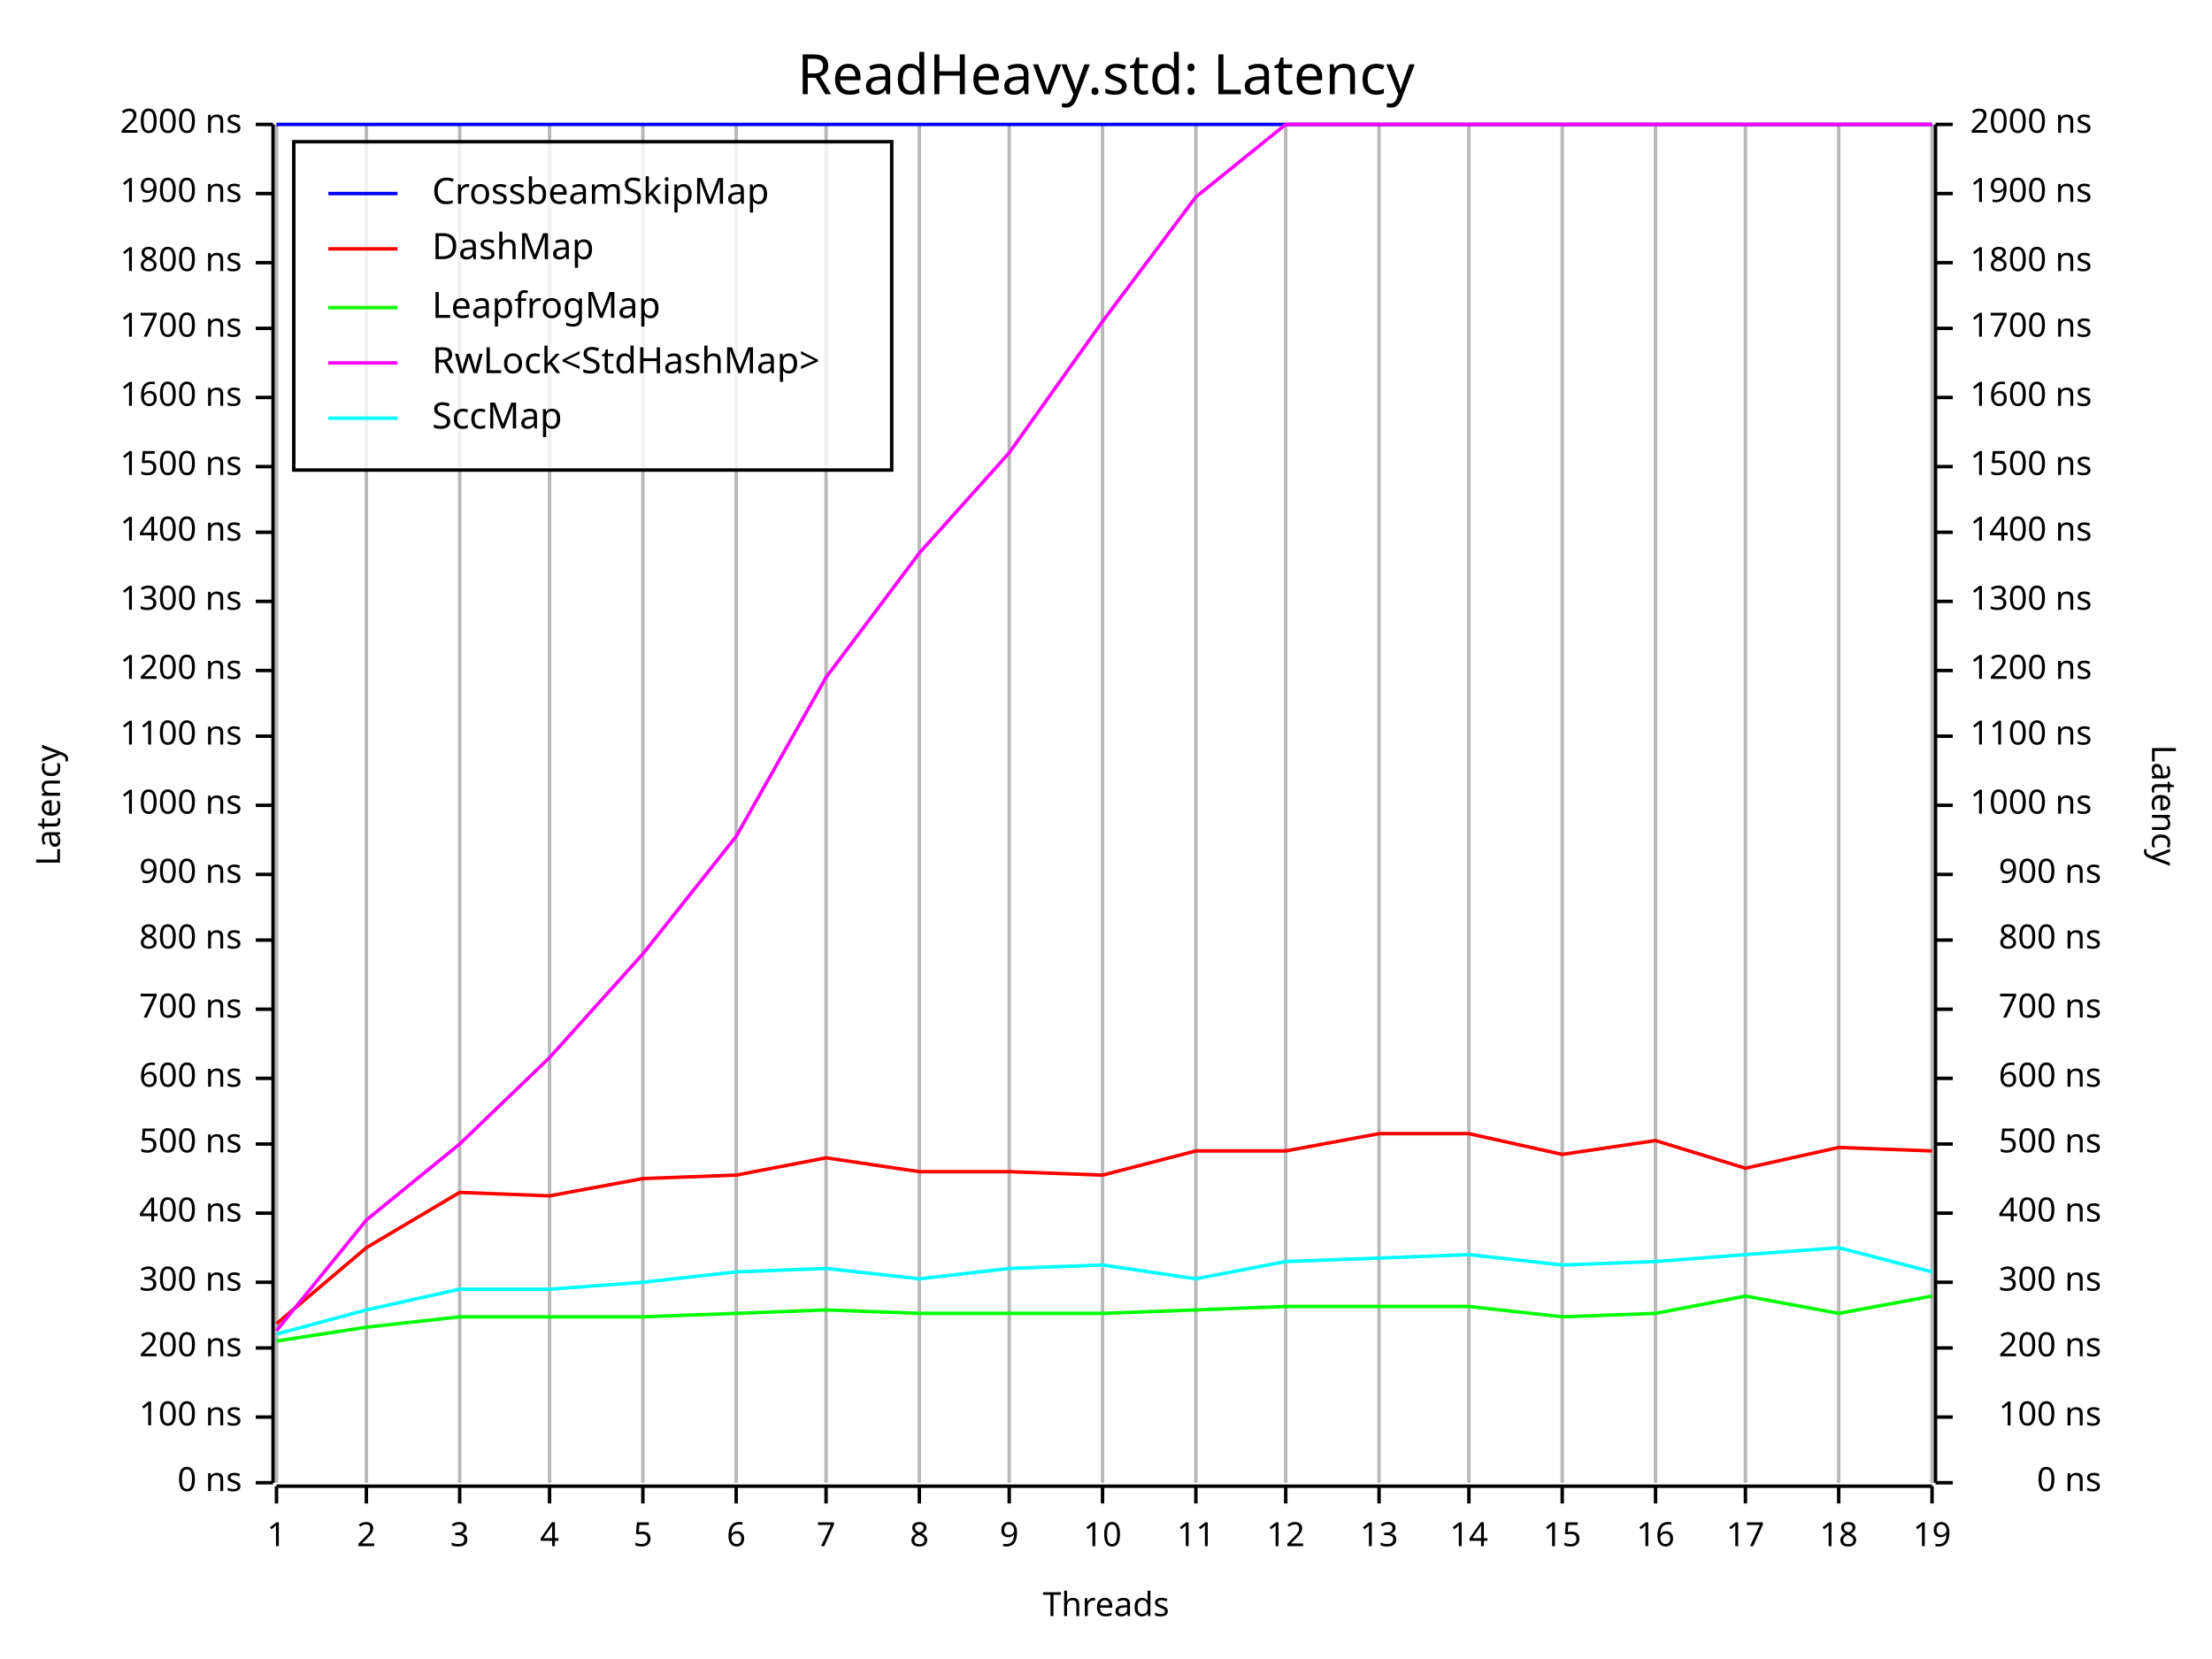
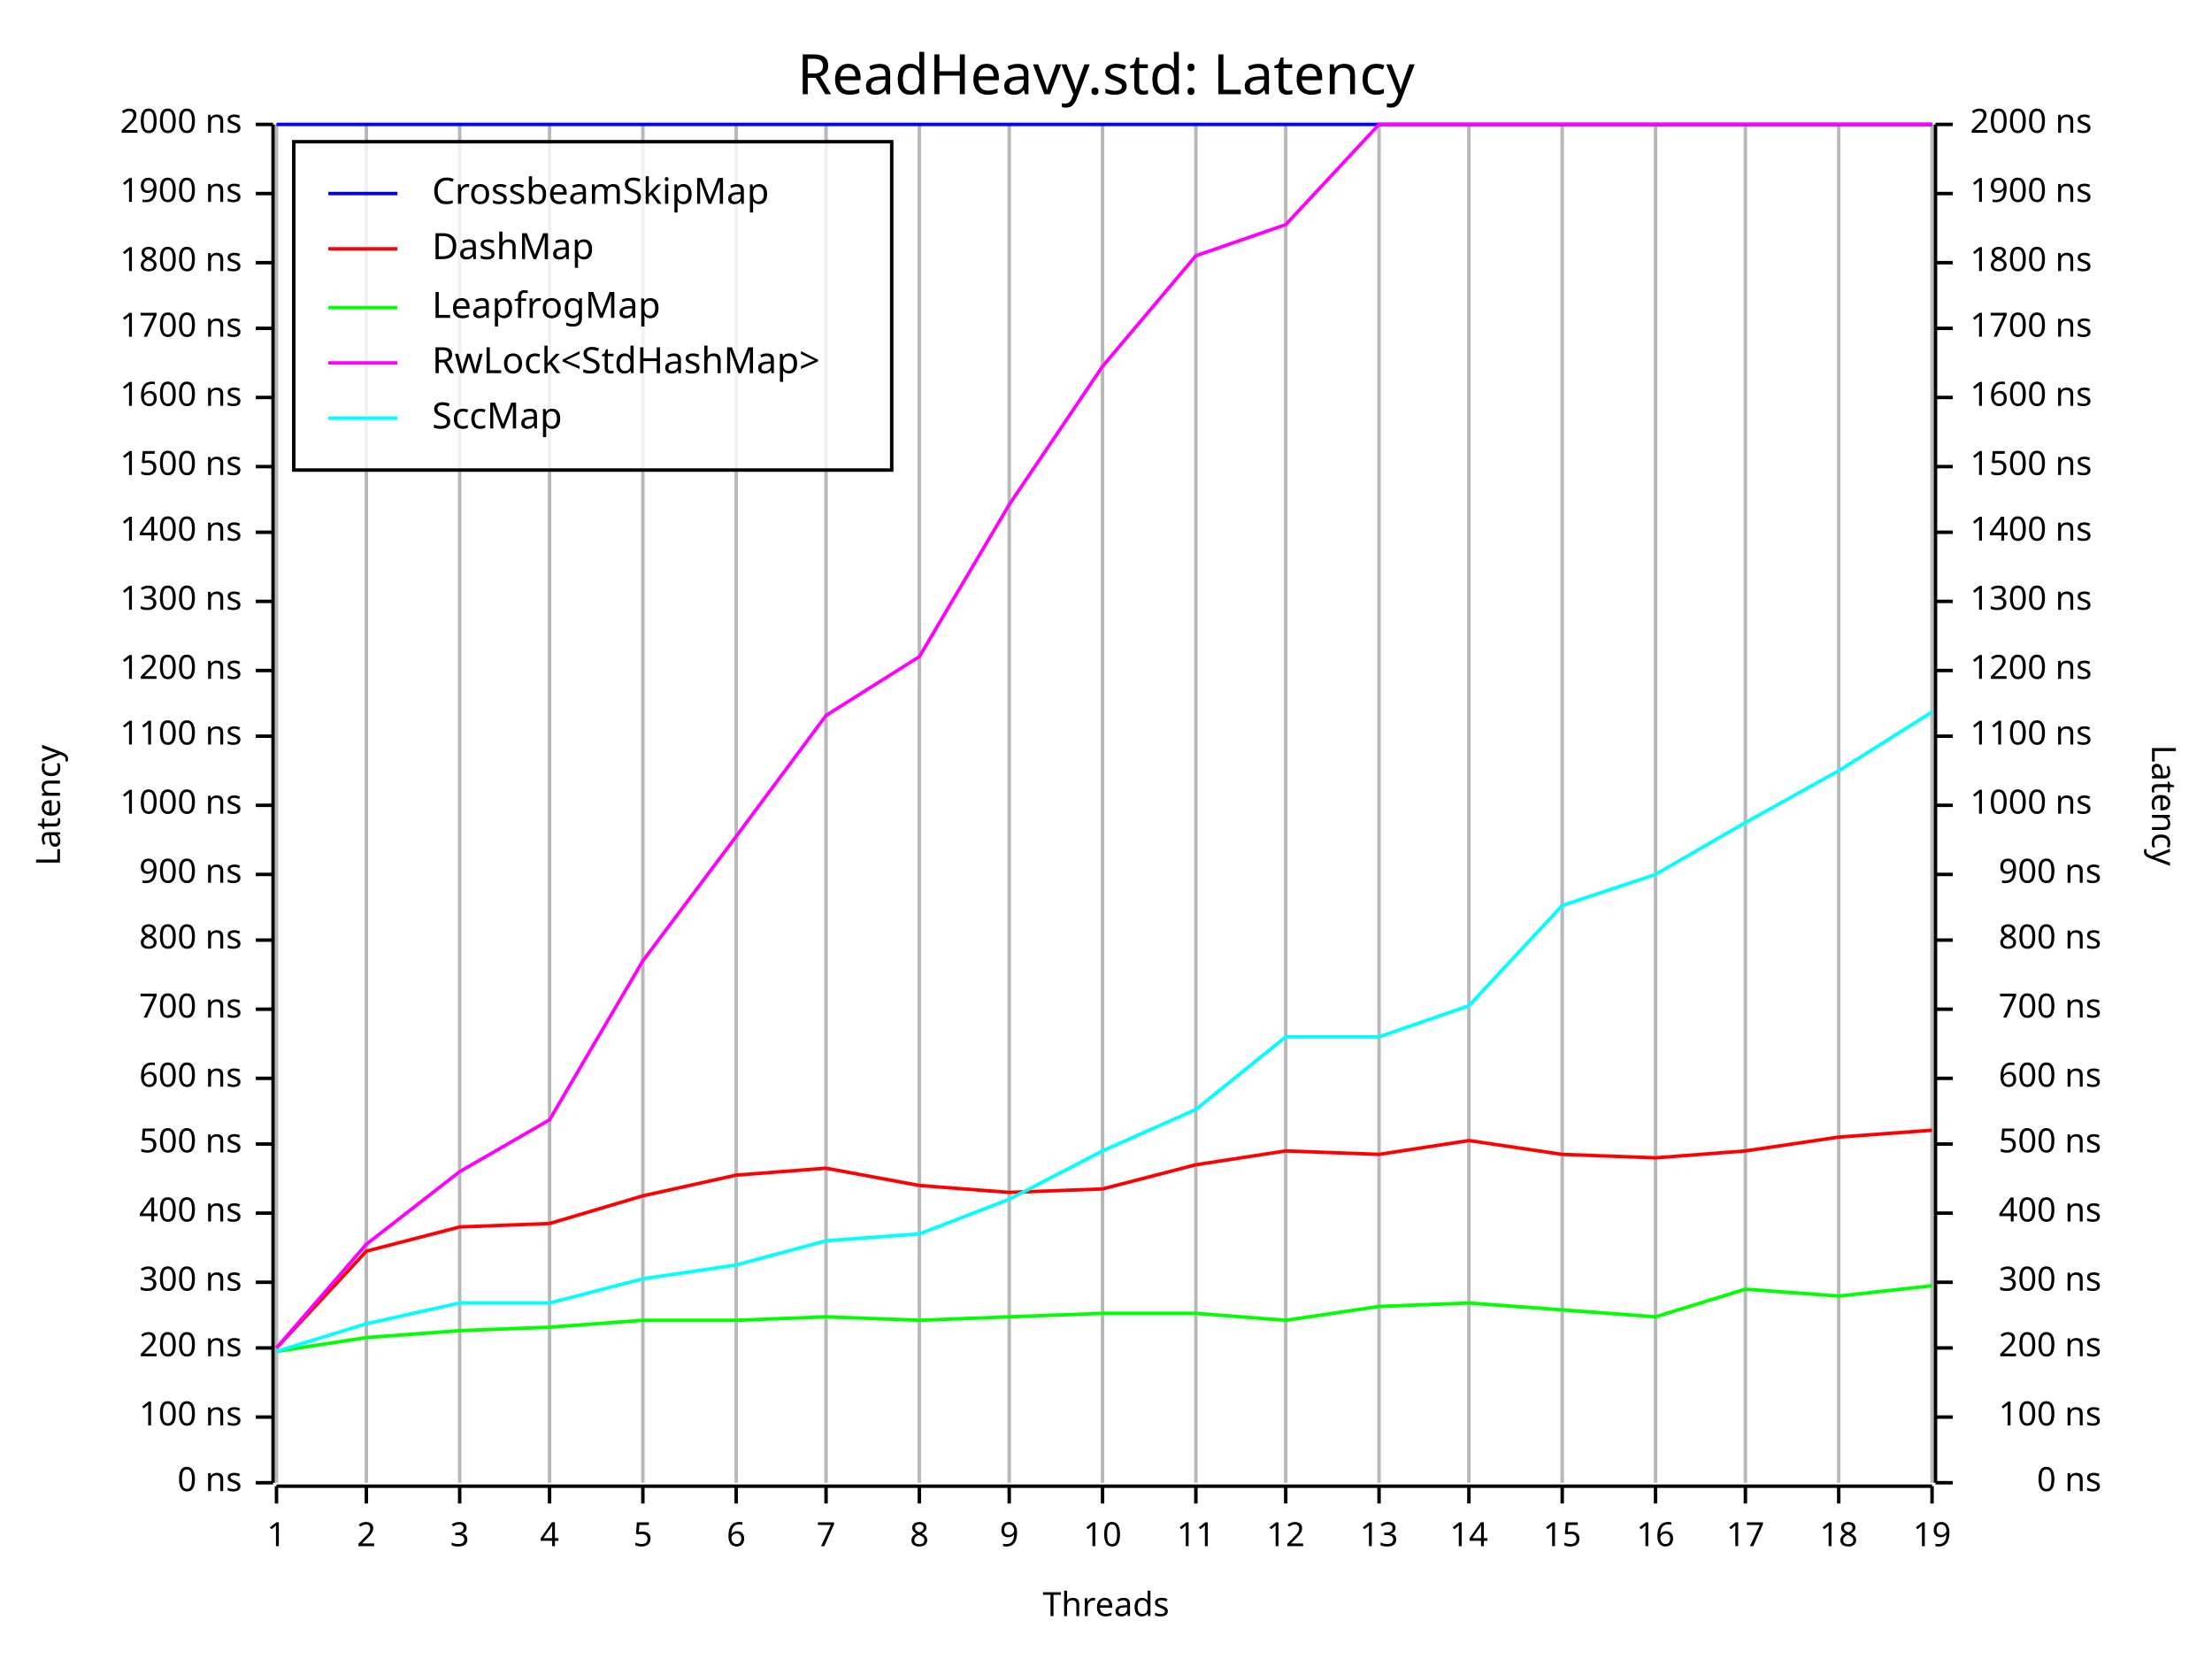
<svg xmlns="http://www.w3.org/2000/svg" width="640" height="480" viewBox="0 0 640 480">
  <rect x="0" y="0" width="640" height="480" opacity="1" fill="#FFFFFF" stroke="none" />
  <text x="320" y="15" dy="0.76em" text-anchor="middle" font-family="Fira Code" font-size="16.129" opacity="1" fill="#000000">
ReadHeavy.std: Latency
</text>
  <line opacity="0.1" stroke="#000000" stroke-width="1" x1="80" y1="429" x2="80" y2="36" />
  <line opacity="0.1" stroke="#000000" stroke-width="1" x1="106" y1="429" x2="106" y2="36" />
  <line opacity="0.1" stroke="#000000" stroke-width="1" x1="133" y1="429" x2="133" y2="36" />
  <line opacity="0.1" stroke="#000000" stroke-width="1" x1="159" y1="429" x2="159" y2="36" />
  <line opacity="0.1" stroke="#000000" stroke-width="1" x1="186" y1="429" x2="186" y2="36" />
  <line opacity="0.1" stroke="#000000" stroke-width="1" x1="213" y1="429" x2="213" y2="36" />
  <line opacity="0.1" stroke="#000000" stroke-width="1" x1="239" y1="429" x2="239" y2="36" />
  <line opacity="0.1" stroke="#000000" stroke-width="1" x1="266" y1="429" x2="266" y2="36" />
  <line opacity="0.1" stroke="#000000" stroke-width="1" x1="292" y1="429" x2="292" y2="36" />
  <line opacity="0.1" stroke="#000000" stroke-width="1" x1="319" y1="429" x2="319" y2="36" />
  <line opacity="0.1" stroke="#000000" stroke-width="1" x1="346" y1="429" x2="346" y2="36" />
  <line opacity="0.1" stroke="#000000" stroke-width="1" x1="372" y1="429" x2="372" y2="36" />
  <line opacity="0.1" stroke="#000000" stroke-width="1" x1="399" y1="429" x2="399" y2="36" />
  <line opacity="0.1" stroke="#000000" stroke-width="1" x1="425" y1="429" x2="425" y2="36" />
  <line opacity="0.1" stroke="#000000" stroke-width="1" x1="452" y1="429" x2="452" y2="36" />
  <line opacity="0.1" stroke="#000000" stroke-width="1" x1="479" y1="429" x2="479" y2="36" />
  <line opacity="0.1" stroke="#000000" stroke-width="1" x1="505" y1="429" x2="505" y2="36" />
  <line opacity="0.1" stroke="#000000" stroke-width="1" x1="532" y1="429" x2="532" y2="36" />
  <line opacity="0.1" stroke="#000000" stroke-width="1" x1="559" y1="429" x2="559" y2="36" />
  <text x="10" y="233" dy="0.76em" text-anchor="middle" font-family="sans-serif" font-size="9.677" opacity="1" fill="#000000" transform="rotate(270, 10, 233)">
Latency
</text>
  <text x="320" y="470" dy="-0.5ex" text-anchor="middle" font-family="sans-serif" font-size="9.677" opacity="1" fill="#000000">
Threads
</text>
  <text x="630" y="233" dy="0.76em" text-anchor="middle" font-family="sans-serif" font-size="9.677" opacity="1" fill="#000000" transform="rotate(90, 630, 233)">
Latency
</text>
  <line opacity="0.2" stroke="#000000" stroke-width="1" x1="80" y1="429" x2="80" y2="36" />
  <line opacity="0.2" stroke="#000000" stroke-width="1" x1="106" y1="429" x2="106" y2="36" />
  <line opacity="0.2" stroke="#000000" stroke-width="1" x1="133" y1="429" x2="133" y2="36" />
  <line opacity="0.2" stroke="#000000" stroke-width="1" x1="159" y1="429" x2="159" y2="36" />
  <line opacity="0.2" stroke="#000000" stroke-width="1" x1="186" y1="429" x2="186" y2="36" />
  <line opacity="0.2" stroke="#000000" stroke-width="1" x1="213" y1="429" x2="213" y2="36" />
  <line opacity="0.2" stroke="#000000" stroke-width="1" x1="239" y1="429" x2="239" y2="36" />
  <line opacity="0.2" stroke="#000000" stroke-width="1" x1="266" y1="429" x2="266" y2="36" />
  <line opacity="0.2" stroke="#000000" stroke-width="1" x1="292" y1="429" x2="292" y2="36" />
  <line opacity="0.2" stroke="#000000" stroke-width="1" x1="319" y1="429" x2="319" y2="36" />
  <line opacity="0.2" stroke="#000000" stroke-width="1" x1="346" y1="429" x2="346" y2="36" />
  <line opacity="0.2" stroke="#000000" stroke-width="1" x1="372" y1="429" x2="372" y2="36" />
  <line opacity="0.2" stroke="#000000" stroke-width="1" x1="399" y1="429" x2="399" y2="36" />
  <line opacity="0.2" stroke="#000000" stroke-width="1" x1="425" y1="429" x2="425" y2="36" />
  <line opacity="0.2" stroke="#000000" stroke-width="1" x1="452" y1="429" x2="452" y2="36" />
  <line opacity="0.2" stroke="#000000" stroke-width="1" x1="479" y1="429" x2="479" y2="36" />
  <line opacity="0.2" stroke="#000000" stroke-width="1" x1="505" y1="429" x2="505" y2="36" />
  <line opacity="0.2" stroke="#000000" stroke-width="1" x1="532" y1="429" x2="532" y2="36" />
  <line opacity="0.2" stroke="#000000" stroke-width="1" x1="559" y1="429" x2="559" y2="36" />
  <polyline fill="none" opacity="1" stroke="#000000" stroke-width="1" points="79,36 79,429 " />
  <text x="70" y="429" dy="0.5ex" text-anchor="end" font-family="sans-serif" font-size="9.677" opacity="1" fill="#000000">
0 ns
</text>
  <polyline fill="none" opacity="1" stroke="#000000" stroke-width="1" points="74,429 79,429 " />
  <text x="70" y="410" dy="0.5ex" text-anchor="end" font-family="sans-serif" font-size="9.677" opacity="1" fill="#000000">
100 ns
</text>
  <polyline fill="none" opacity="1" stroke="#000000" stroke-width="1" points="74,410 79,410 " />
  <text x="70" y="390" dy="0.5ex" text-anchor="end" font-family="sans-serif" font-size="9.677" opacity="1" fill="#000000">
200 ns
</text>
  <polyline fill="none" opacity="1" stroke="#000000" stroke-width="1" points="74,390 79,390 " />
  <text x="70" y="371" dy="0.5ex" text-anchor="end" font-family="sans-serif" font-size="9.677" opacity="1" fill="#000000">
300 ns
</text>
  <polyline fill="none" opacity="1" stroke="#000000" stroke-width="1" points="74,371 79,371 " />
  <text x="70" y="351" dy="0.5ex" text-anchor="end" font-family="sans-serif" font-size="9.677" opacity="1" fill="#000000">
400 ns
</text>
  <polyline fill="none" opacity="1" stroke="#000000" stroke-width="1" points="74,351 79,351 " />
  <text x="70" y="331" dy="0.5ex" text-anchor="end" font-family="sans-serif" font-size="9.677" opacity="1" fill="#000000">
500 ns
</text>
  <polyline fill="none" opacity="1" stroke="#000000" stroke-width="1" points="74,331 79,331 " />
  <text x="70" y="312" dy="0.5ex" text-anchor="end" font-family="sans-serif" font-size="9.677" opacity="1" fill="#000000">
600 ns
</text>
  <polyline fill="none" opacity="1" stroke="#000000" stroke-width="1" points="74,312 79,312 " />
  <text x="70" y="292" dy="0.5ex" text-anchor="end" font-family="sans-serif" font-size="9.677" opacity="1" fill="#000000">
700 ns
</text>
  <polyline fill="none" opacity="1" stroke="#000000" stroke-width="1" points="74,292 79,292 " />
  <text x="70" y="272" dy="0.5ex" text-anchor="end" font-family="sans-serif" font-size="9.677" opacity="1" fill="#000000">
800 ns
</text>
  <polyline fill="none" opacity="1" stroke="#000000" stroke-width="1" points="74,272 79,272 " />
  <text x="70" y="253" dy="0.5ex" text-anchor="end" font-family="sans-serif" font-size="9.677" opacity="1" fill="#000000">
900 ns
</text>
  <polyline fill="none" opacity="1" stroke="#000000" stroke-width="1" points="74,253 79,253 " />
  <text x="70" y="233" dy="0.5ex" text-anchor="end" font-family="sans-serif" font-size="9.677" opacity="1" fill="#000000">
1000 ns
</text>
  <polyline fill="none" opacity="1" stroke="#000000" stroke-width="1" points="74,233 79,233 " />
  <text x="70" y="213" dy="0.5ex" text-anchor="end" font-family="sans-serif" font-size="9.677" opacity="1" fill="#000000">
1100 ns
</text>
  <polyline fill="none" opacity="1" stroke="#000000" stroke-width="1" points="74,213 79,213 " />
  <text x="70" y="194" dy="0.5ex" text-anchor="end" font-family="sans-serif" font-size="9.677" opacity="1" fill="#000000">
1200 ns
</text>
  <polyline fill="none" opacity="1" stroke="#000000" stroke-width="1" points="74,194 79,194 " />
  <text x="70" y="174" dy="0.5ex" text-anchor="end" font-family="sans-serif" font-size="9.677" opacity="1" fill="#000000">
1300 ns
</text>
  <polyline fill="none" opacity="1" stroke="#000000" stroke-width="1" points="74,174 79,174 " />
  <text x="70" y="154" dy="0.5ex" text-anchor="end" font-family="sans-serif" font-size="9.677" opacity="1" fill="#000000">
1400 ns
</text>
  <polyline fill="none" opacity="1" stroke="#000000" stroke-width="1" points="74,154 79,154 " />
  <text x="70" y="135" dy="0.5ex" text-anchor="end" font-family="sans-serif" font-size="9.677" opacity="1" fill="#000000">
1500 ns
</text>
  <polyline fill="none" opacity="1" stroke="#000000" stroke-width="1" points="74,135 79,135 " />
  <text x="70" y="115" dy="0.5ex" text-anchor="end" font-family="sans-serif" font-size="9.677" opacity="1" fill="#000000">
1600 ns
</text>
  <polyline fill="none" opacity="1" stroke="#000000" stroke-width="1" points="74,115 79,115 " />
  <text x="70" y="95" dy="0.5ex" text-anchor="end" font-family="sans-serif" font-size="9.677" opacity="1" fill="#000000">
1700 ns
</text>
  <polyline fill="none" opacity="1" stroke="#000000" stroke-width="1" points="74,95 79,95 " />
  <text x="70" y="76" dy="0.5ex" text-anchor="end" font-family="sans-serif" font-size="9.677" opacity="1" fill="#000000">
1800 ns
</text>
  <polyline fill="none" opacity="1" stroke="#000000" stroke-width="1" points="74,76 79,76 " />
  <text x="70" y="56" dy="0.5ex" text-anchor="end" font-family="sans-serif" font-size="9.677" opacity="1" fill="#000000">
1900 ns
</text>
  <polyline fill="none" opacity="1" stroke="#000000" stroke-width="1" points="74,56 79,56 " />
  <text x="70" y="36" dy="0.5ex" text-anchor="end" font-family="sans-serif" font-size="9.677" opacity="1" fill="#000000">
2000 ns
</text>
  <polyline fill="none" opacity="1" stroke="#000000" stroke-width="1" points="74,36 79,36 " />
  <polyline fill="none" opacity="1" stroke="#000000" stroke-width="1" points="80,430 559,430 " />
  <text x="80" y="440" dy="0.76em" text-anchor="middle" font-family="sans-serif" font-size="9.677" opacity="1" fill="#000000">
1
</text>
  <polyline fill="none" opacity="1" stroke="#000000" stroke-width="1" points="80,430 80,435 " />
  <text x="106" y="440" dy="0.76em" text-anchor="middle" font-family="sans-serif" font-size="9.677" opacity="1" fill="#000000">
2
</text>
  <polyline fill="none" opacity="1" stroke="#000000" stroke-width="1" points="106,430 106,435 " />
  <text x="133" y="440" dy="0.76em" text-anchor="middle" font-family="sans-serif" font-size="9.677" opacity="1" fill="#000000">
3
</text>
  <polyline fill="none" opacity="1" stroke="#000000" stroke-width="1" points="133,430 133,435 " />
  <text x="159" y="440" dy="0.76em" text-anchor="middle" font-family="sans-serif" font-size="9.677" opacity="1" fill="#000000">
4
</text>
  <polyline fill="none" opacity="1" stroke="#000000" stroke-width="1" points="159,430 159,435 " />
  <text x="186" y="440" dy="0.76em" text-anchor="middle" font-family="sans-serif" font-size="9.677" opacity="1" fill="#000000">
5
</text>
  <polyline fill="none" opacity="1" stroke="#000000" stroke-width="1" points="186,430 186,435 " />
  <text x="213" y="440" dy="0.76em" text-anchor="middle" font-family="sans-serif" font-size="9.677" opacity="1" fill="#000000">
6
</text>
  <polyline fill="none" opacity="1" stroke="#000000" stroke-width="1" points="213,430 213,435 " />
  <text x="239" y="440" dy="0.76em" text-anchor="middle" font-family="sans-serif" font-size="9.677" opacity="1" fill="#000000">
7
</text>
  <polyline fill="none" opacity="1" stroke="#000000" stroke-width="1" points="239,430 239,435 " />
  <text x="266" y="440" dy="0.76em" text-anchor="middle" font-family="sans-serif" font-size="9.677" opacity="1" fill="#000000">
8
</text>
  <polyline fill="none" opacity="1" stroke="#000000" stroke-width="1" points="266,430 266,435 " />
  <text x="292" y="440" dy="0.76em" text-anchor="middle" font-family="sans-serif" font-size="9.677" opacity="1" fill="#000000">
9
</text>
  <polyline fill="none" opacity="1" stroke="#000000" stroke-width="1" points="292,430 292,435 " />
  <text x="319" y="440" dy="0.76em" text-anchor="middle" font-family="sans-serif" font-size="9.677" opacity="1" fill="#000000">
10
</text>
  <polyline fill="none" opacity="1" stroke="#000000" stroke-width="1" points="319,430 319,435 " />
  <text x="346" y="440" dy="0.76em" text-anchor="middle" font-family="sans-serif" font-size="9.677" opacity="1" fill="#000000">
11
</text>
  <polyline fill="none" opacity="1" stroke="#000000" stroke-width="1" points="346,430 346,435 " />
  <text x="372" y="440" dy="0.76em" text-anchor="middle" font-family="sans-serif" font-size="9.677" opacity="1" fill="#000000">
12
</text>
  <polyline fill="none" opacity="1" stroke="#000000" stroke-width="1" points="372,430 372,435 " />
  <text x="399" y="440" dy="0.76em" text-anchor="middle" font-family="sans-serif" font-size="9.677" opacity="1" fill="#000000">
13
</text>
  <polyline fill="none" opacity="1" stroke="#000000" stroke-width="1" points="399,430 399,435 " />
  <text x="425" y="440" dy="0.76em" text-anchor="middle" font-family="sans-serif" font-size="9.677" opacity="1" fill="#000000">
14
</text>
  <polyline fill="none" opacity="1" stroke="#000000" stroke-width="1" points="425,430 425,435 " />
  <text x="452" y="440" dy="0.76em" text-anchor="middle" font-family="sans-serif" font-size="9.677" opacity="1" fill="#000000">
15
</text>
  <polyline fill="none" opacity="1" stroke="#000000" stroke-width="1" points="452,430 452,435 " />
  <text x="479" y="440" dy="0.76em" text-anchor="middle" font-family="sans-serif" font-size="9.677" opacity="1" fill="#000000">
16
</text>
  <polyline fill="none" opacity="1" stroke="#000000" stroke-width="1" points="479,430 479,435 " />
  <text x="505" y="440" dy="0.76em" text-anchor="middle" font-family="sans-serif" font-size="9.677" opacity="1" fill="#000000">
17
</text>
  <polyline fill="none" opacity="1" stroke="#000000" stroke-width="1" points="505,430 505,435 " />
  <text x="532" y="440" dy="0.76em" text-anchor="middle" font-family="sans-serif" font-size="9.677" opacity="1" fill="#000000">
18
</text>
  <polyline fill="none" opacity="1" stroke="#000000" stroke-width="1" points="532,430 532,435 " />
  <text x="559" y="440" dy="0.76em" text-anchor="middle" font-family="sans-serif" font-size="9.677" opacity="1" fill="#000000">
19
</text>
  <polyline fill="none" opacity="1" stroke="#000000" stroke-width="1" points="559,430 559,435 " />
  <polyline fill="none" opacity="1" stroke="#000000" stroke-width="1" points="560,36 560,429 " />
  <text x="608" y="429" dy="0.5ex" text-anchor="end" font-family="sans-serif" font-size="9.677" opacity="1" fill="#000000">
0 ns
</text>
  <polyline fill="none" opacity="1" stroke="#000000" stroke-width="1" points="560,429 565,429 " />
  <text x="608" y="410" dy="0.5ex" text-anchor="end" font-family="sans-serif" font-size="9.677" opacity="1" fill="#000000">
100 ns
</text>
  <polyline fill="none" opacity="1" stroke="#000000" stroke-width="1" points="560,410 565,410 " />
  <text x="608" y="390" dy="0.5ex" text-anchor="end" font-family="sans-serif" font-size="9.677" opacity="1" fill="#000000">
200 ns
</text>
  <polyline fill="none" opacity="1" stroke="#000000" stroke-width="1" points="560,390 565,390 " />
  <text x="608" y="371" dy="0.5ex" text-anchor="end" font-family="sans-serif" font-size="9.677" opacity="1" fill="#000000">
300 ns
</text>
  <polyline fill="none" opacity="1" stroke="#000000" stroke-width="1" points="560,371 565,371 " />
  <text x="608" y="351" dy="0.5ex" text-anchor="end" font-family="sans-serif" font-size="9.677" opacity="1" fill="#000000">
400 ns
</text>
  <polyline fill="none" opacity="1" stroke="#000000" stroke-width="1" points="560,351 565,351 " />
  <text x="608" y="331" dy="0.5ex" text-anchor="end" font-family="sans-serif" font-size="9.677" opacity="1" fill="#000000">
500 ns
</text>
  <polyline fill="none" opacity="1" stroke="#000000" stroke-width="1" points="560,331 565,331 " />
  <text x="608" y="312" dy="0.5ex" text-anchor="end" font-family="sans-serif" font-size="9.677" opacity="1" fill="#000000">
600 ns
</text>
  <polyline fill="none" opacity="1" stroke="#000000" stroke-width="1" points="560,312 565,312 " />
  <text x="608" y="292" dy="0.5ex" text-anchor="end" font-family="sans-serif" font-size="9.677" opacity="1" fill="#000000">
700 ns
</text>
  <polyline fill="none" opacity="1" stroke="#000000" stroke-width="1" points="560,292 565,292 " />
  <text x="608" y="272" dy="0.5ex" text-anchor="end" font-family="sans-serif" font-size="9.677" opacity="1" fill="#000000">
800 ns
</text>
  <polyline fill="none" opacity="1" stroke="#000000" stroke-width="1" points="560,272 565,272 " />
  <text x="608" y="253" dy="0.5ex" text-anchor="end" font-family="sans-serif" font-size="9.677" opacity="1" fill="#000000">
900 ns
</text>
  <polyline fill="none" opacity="1" stroke="#000000" stroke-width="1" points="560,253 565,253 " />
  <text x="570" y="233" dy="0.5ex" text-anchor="start" font-family="sans-serif" font-size="9.677" opacity="1" fill="#000000">
1000 ns
</text>
  <polyline fill="none" opacity="1" stroke="#000000" stroke-width="1" points="560,233 565,233 " />
  <text x="570" y="213" dy="0.5ex" text-anchor="start" font-family="sans-serif" font-size="9.677" opacity="1" fill="#000000">
1100 ns
</text>
  <polyline fill="none" opacity="1" stroke="#000000" stroke-width="1" points="560,213 565,213 " />
  <text x="570" y="194" dy="0.5ex" text-anchor="start" font-family="sans-serif" font-size="9.677" opacity="1" fill="#000000">
1200 ns
</text>
  <polyline fill="none" opacity="1" stroke="#000000" stroke-width="1" points="560,194 565,194 " />
  <text x="570" y="174" dy="0.5ex" text-anchor="start" font-family="sans-serif" font-size="9.677" opacity="1" fill="#000000">
1300 ns
</text>
  <polyline fill="none" opacity="1" stroke="#000000" stroke-width="1" points="560,174 565,174 " />
  <text x="570" y="154" dy="0.5ex" text-anchor="start" font-family="sans-serif" font-size="9.677" opacity="1" fill="#000000">
1400 ns
</text>
  <polyline fill="none" opacity="1" stroke="#000000" stroke-width="1" points="560,154 565,154 " />
  <text x="570" y="135" dy="0.5ex" text-anchor="start" font-family="sans-serif" font-size="9.677" opacity="1" fill="#000000">
1500 ns
</text>
  <polyline fill="none" opacity="1" stroke="#000000" stroke-width="1" points="560,135 565,135 " />
  <text x="570" y="115" dy="0.5ex" text-anchor="start" font-family="sans-serif" font-size="9.677" opacity="1" fill="#000000">
1600 ns
</text>
  <polyline fill="none" opacity="1" stroke="#000000" stroke-width="1" points="560,115 565,115 " />
  <text x="570" y="95" dy="0.5ex" text-anchor="start" font-family="sans-serif" font-size="9.677" opacity="1" fill="#000000">
1700 ns
</text>
  <polyline fill="none" opacity="1" stroke="#000000" stroke-width="1" points="560,95 565,95 " />
  <text x="570" y="76" dy="0.5ex" text-anchor="start" font-family="sans-serif" font-size="9.677" opacity="1" fill="#000000">
1800 ns
</text>
  <polyline fill="none" opacity="1" stroke="#000000" stroke-width="1" points="560,76 565,76 " />
  <text x="570" y="56" dy="0.5ex" text-anchor="start" font-family="sans-serif" font-size="9.677" opacity="1" fill="#000000">
1900 ns
</text>
  <polyline fill="none" opacity="1" stroke="#000000" stroke-width="1" points="560,56 565,56 " />
  <text x="570" y="36" dy="0.5ex" text-anchor="start" font-family="sans-serif" font-size="9.677" opacity="1" fill="#000000">
2000 ns
</text>
  <polyline fill="none" opacity="1" stroke="#000000" stroke-width="1" points="560,36 565,36 " />
  <polyline fill="none" opacity="1" stroke="#0000FF" stroke-width="1" points="80,36 106,36 133,36 159,36 186,36 213,36 239,36 266,36 292,36 319,36 346,36 372,36 399,36 425,36 452,36 479,36 505,36 532,36 559,36 " />
-   <polyline fill="none" opacity="1" stroke="#FF0000" stroke-width="1" points="80,383 106,361 133,345 159,346 186,341 213,340 239,335 266,339 292,339 319,340 346,333 372,333 399,328 425,328 452,334 479,330 505,338 532,332 559,333 " />
-   <polyline fill="none" opacity="1" stroke="#00FF00" stroke-width="1" points="80,388 106,384 133,381 159,381 186,381 213,380 239,379 266,380 292,380 319,380 346,379 372,378 399,378 425,378 452,381 479,380 505,375 532,380 559,375 " />
-   <polyline fill="none" opacity="1" stroke="#FF00FF" stroke-width="1" points="80,385 106,353 133,331 159,306 186,276 213,242 239,196 266,160 292,131 319,93 346,57 372,36 399,36 425,36 452,36 479,36 505,36 532,36 559,36 " />
-   <polyline fill="none" opacity="1" stroke="#00FFFF" stroke-width="1" points="80,386 106,379 133,373 159,373 186,371 213,368 239,367 266,370 292,367 319,366 346,370 372,365 399,364 425,363 452,366 479,365 505,363 532,361 559,368 " />
+   <polyline fill="none" opacity="1" stroke="#FF0000" stroke-width="1" points="80,390 106,362 133,355 159,354 186,346 213,340 239,338 266,343 292,345 319,344 346,337 372,333 399,334 425,330 452,334 479,335 505,333 532,329 559,327 " />
+   <polyline fill="none" opacity="1" stroke="#00FF00" stroke-width="1" points="80,391 106,387 133,385 159,384 186,382 213,382 239,381 266,382 292,381 319,380 346,380 372,382 399,378 425,377 452,379 479,381 505,373 532,375 559,372 " />
+   <polyline fill="none" opacity="1" stroke="#FF00FF" stroke-width="1" points="80,390 106,360 133,339 159,324 186,278 213,242 239,207 266,190 292,146 319,106 346,74 372,65 399,36 425,36 452,36 479,36 505,36 532,36 559,36 " />
+   <polyline fill="none" opacity="1" stroke="#00FFFF" stroke-width="1" points="80,391 106,383 133,377 159,377 186,370 213,366 239,359 266,357 292,347 319,333 346,321 372,300 399,300 425,291 452,262 479,253 505,238 532,223 559,206 " />
  <rect x="85" y="41" width="173" height="95" opacity="0.8" fill="#FFFFFF" stroke="none" />
  <rect x="85" y="41" width="173" height="95" opacity="1" fill="none" stroke="#000000" />
  <text x="125" y="51" dy="0.76em" text-anchor="start" font-family="Fira Code" font-size="10.484" opacity="1" fill="#000000">
CrossbeamSkipMap
</text>
  <text x="125" y="67" dy="0.76em" text-anchor="start" font-family="Fira Code" font-size="10.484" opacity="1" fill="#000000">
DashMap
</text>
  <text x="125" y="84" dy="0.76em" text-anchor="start" font-family="Fira Code" font-size="10.484" opacity="1" fill="#000000">
LeapfrogMap
</text>
  <text x="125" y="100" dy="0.76em" text-anchor="start" font-family="Fira Code" font-size="10.484" opacity="1" fill="#000000">
RwLock&lt;StdHashMap&gt;
</text>
  <text x="125" y="116" dy="0.76em" text-anchor="start" font-family="Fira Code" font-size="10.484" opacity="1" fill="#000000">
SccMap
</text>
  <polyline fill="none" opacity="1" stroke="#0000FF" stroke-width="1" points="95,56 115,56 " />
  <polyline fill="none" opacity="1" stroke="#FF0000" stroke-width="1" points="95,72 115,72 " />
  <polyline fill="none" opacity="1" stroke="#00FF00" stroke-width="1" points="95,89 115,89 " />
  <polyline fill="none" opacity="1" stroke="#FF00FF" stroke-width="1" points="95,105 115,105 " />
  <polyline fill="none" opacity="1" stroke="#00FFFF" stroke-width="1" points="95,121 115,121 " />
</svg>
